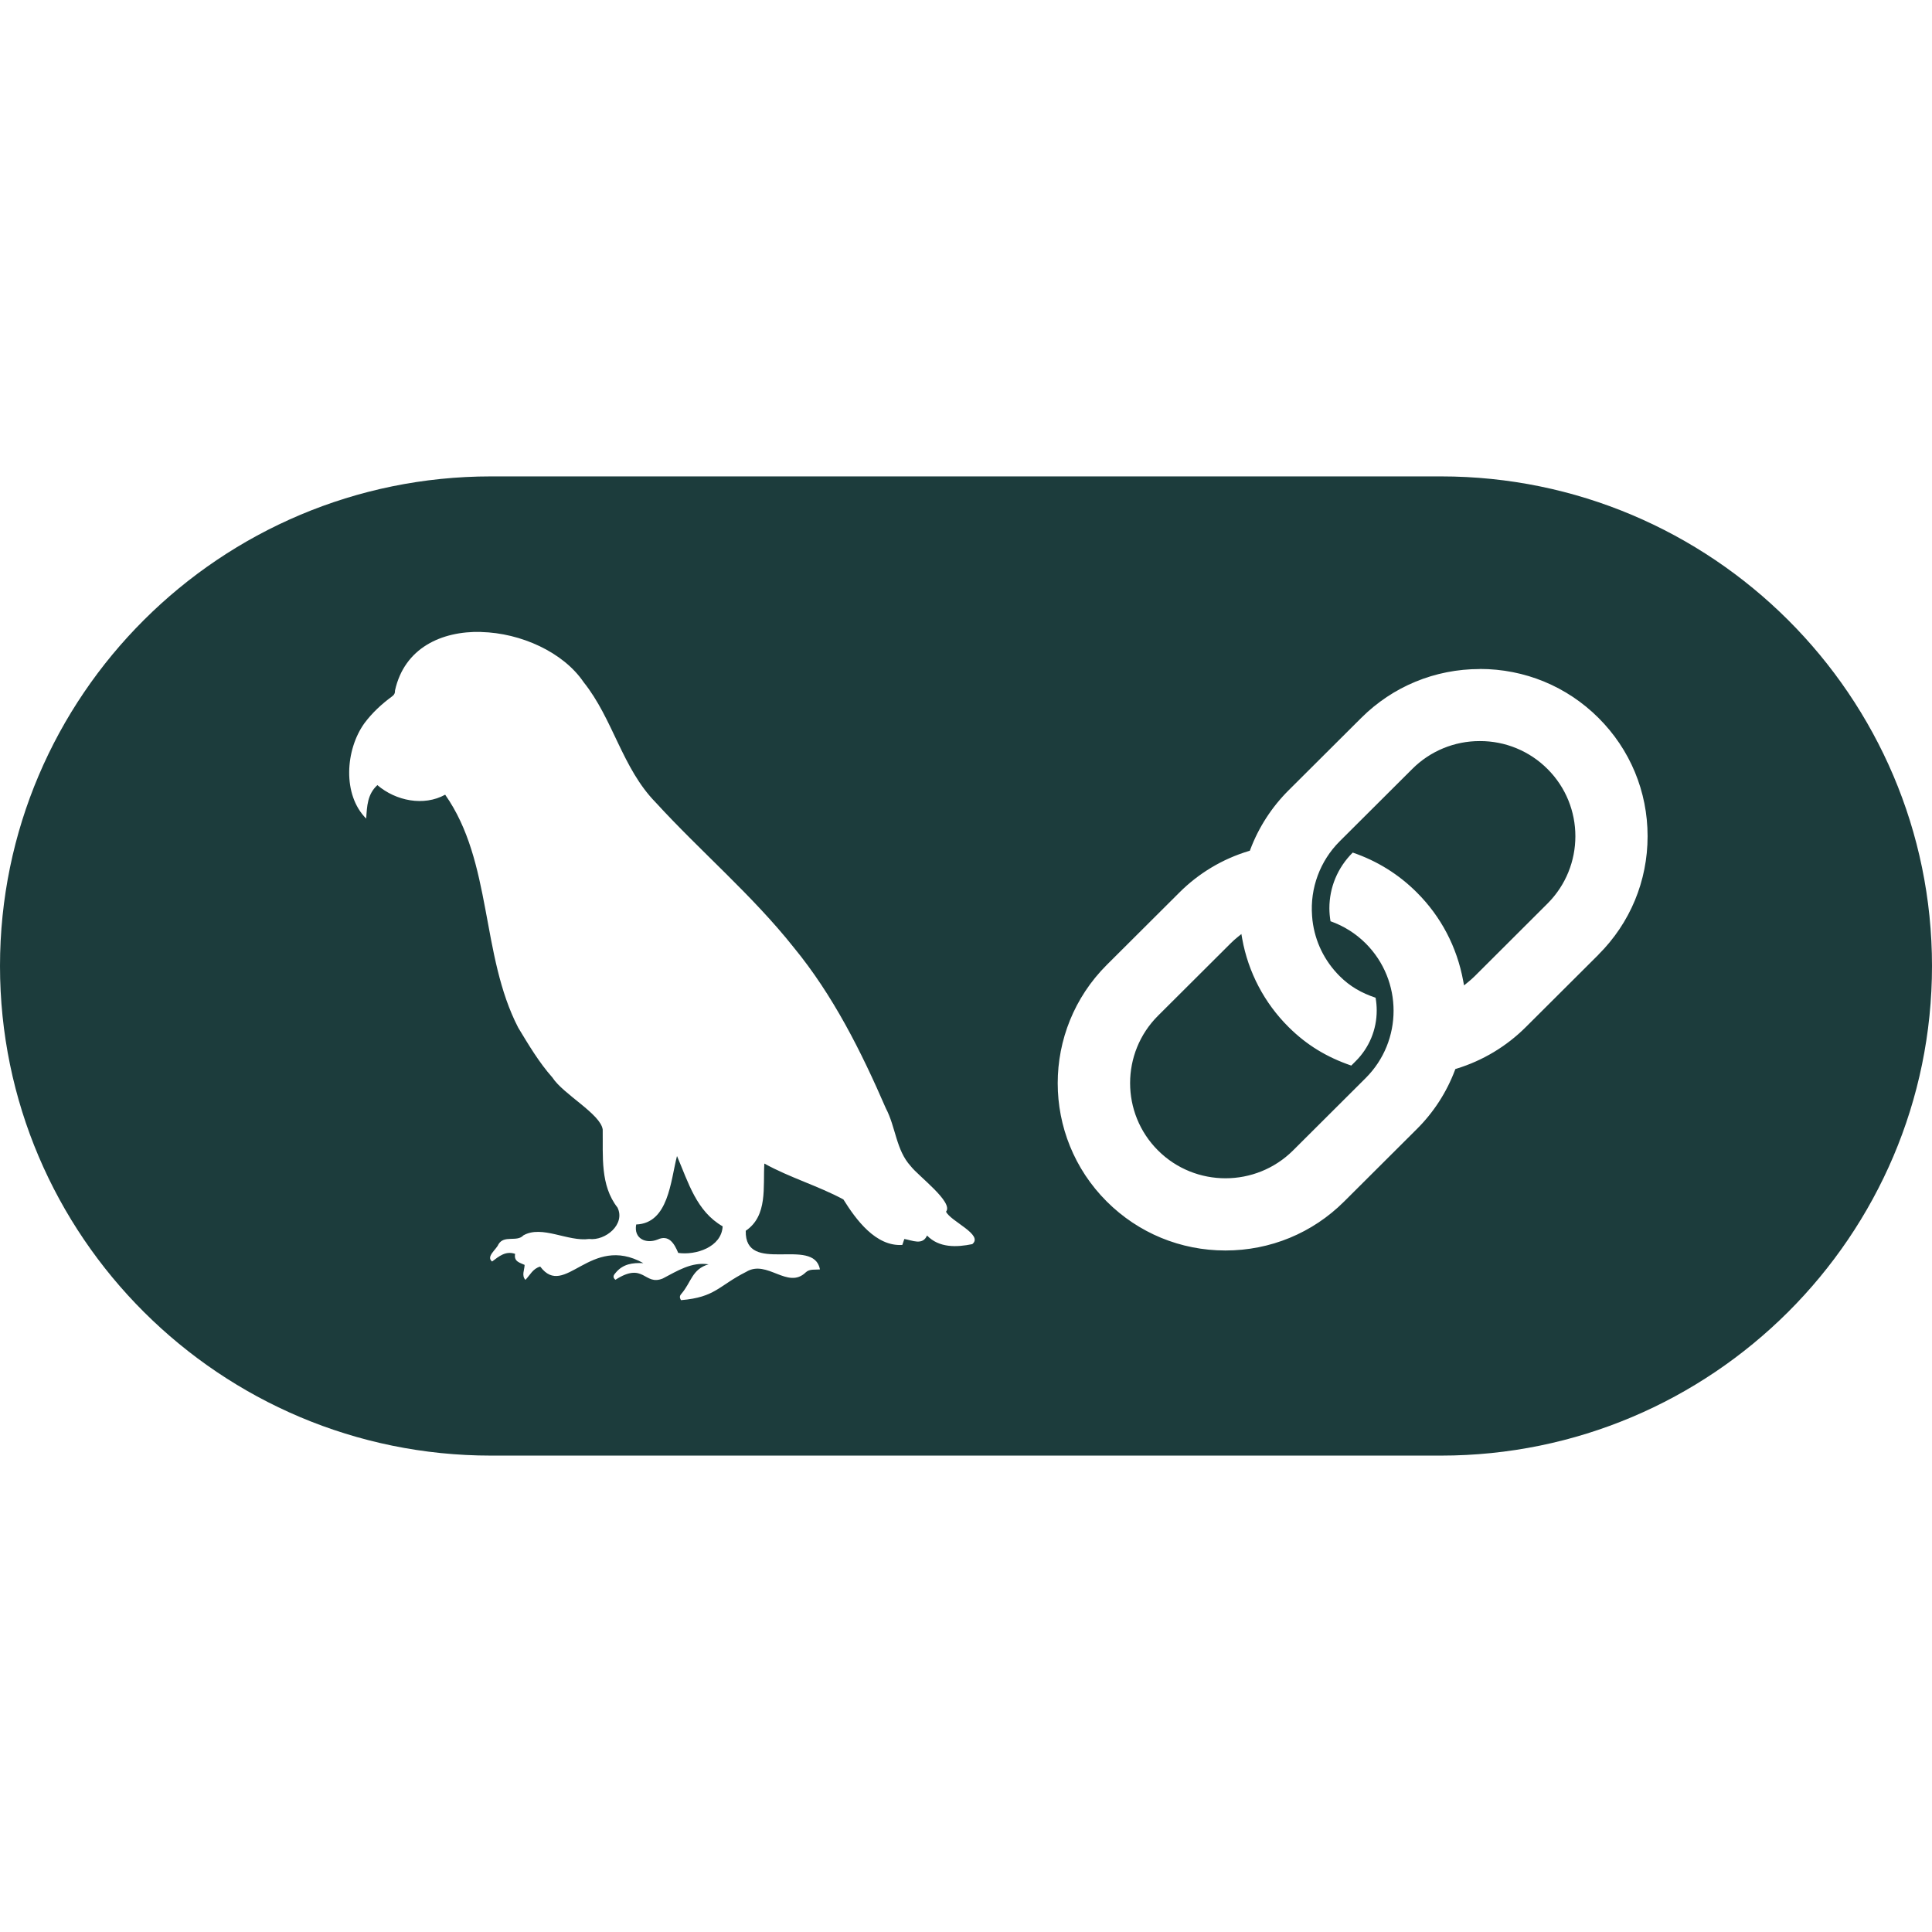
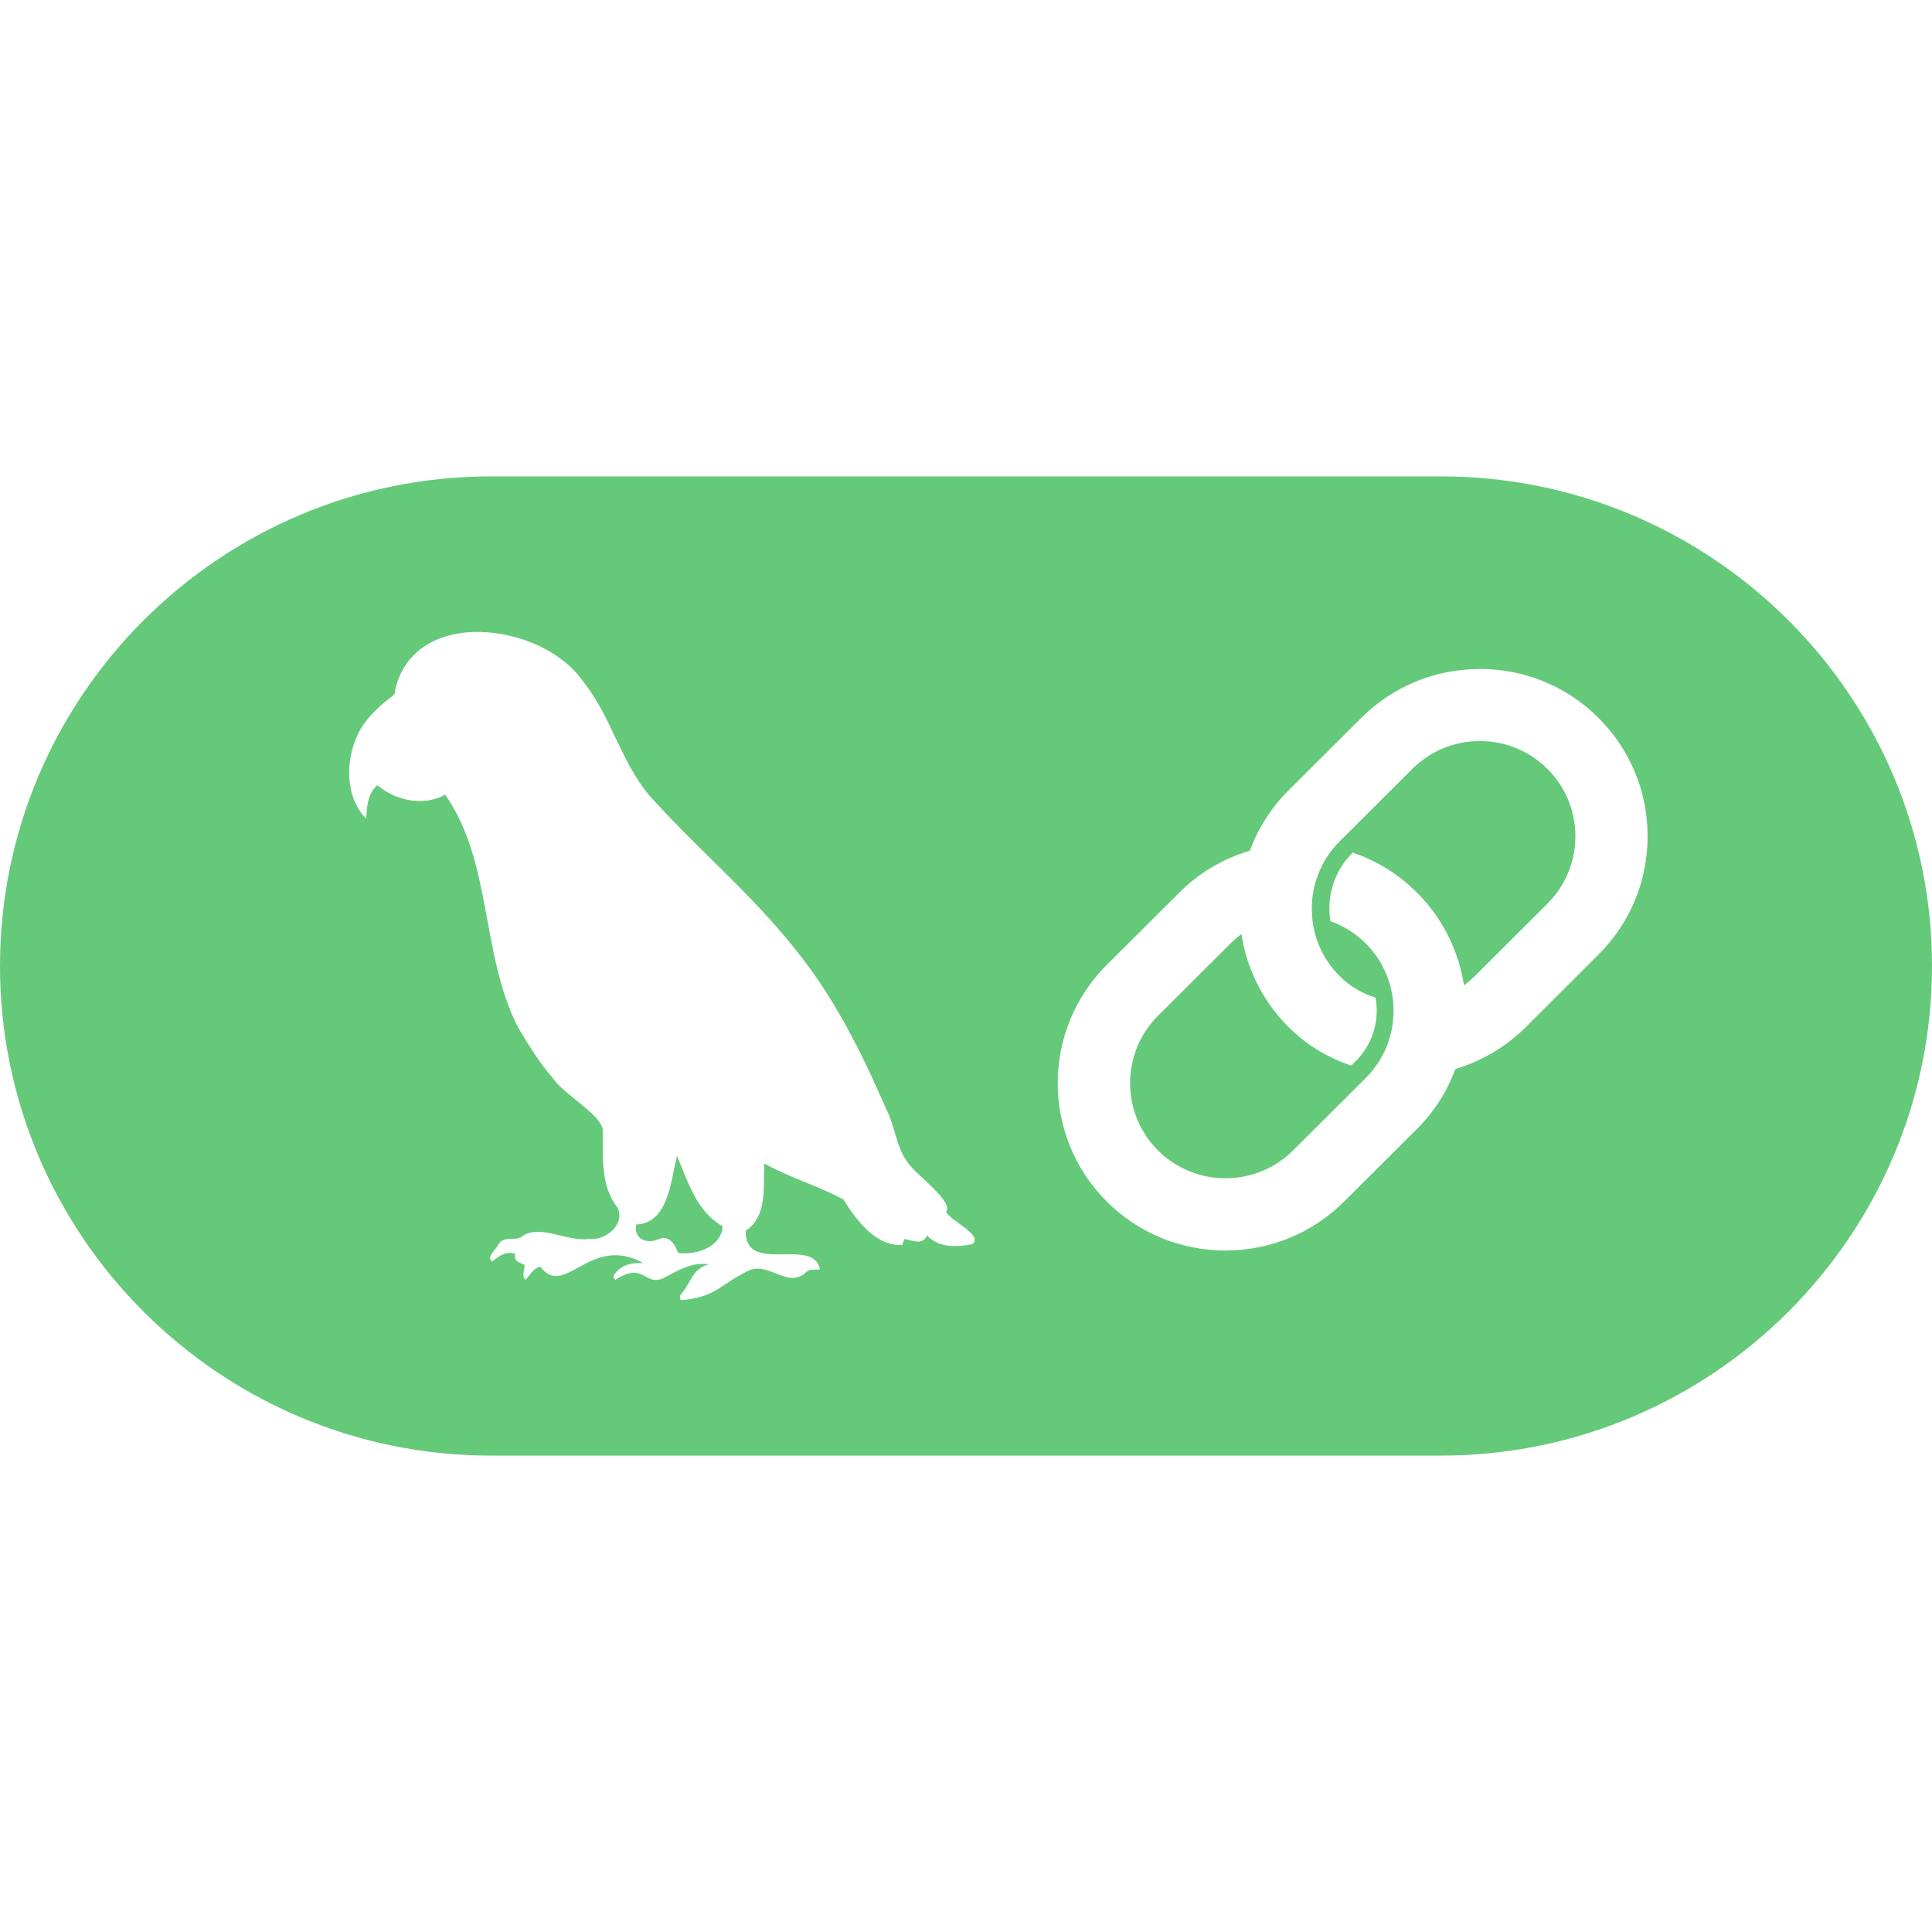
- <svg xmlns="http://www.w3.org/2000/svg" fill="#1C3C3C" role="img" viewBox="0 0 24 24">
+ <svg xmlns="http://www.w3.org/2000/svg" fill="#65C97A" role="img" viewBox="0 0 24 24">
  <path d="M6.099 5.918C2.736 5.918 0 8.646 0 12s2.736 6.082 6.099 6.082h11.802C21.264 18.082 24 15.354 24 12s-2.736-6.082-6.099-6.082ZM5.977 7.851c.493.012 1.02.25 1.273.623.367.459.478 1.067.894 1.493.56.612 1.199 1.151 1.716 1.802.489.595.839 1.294 1.144 1.998.124.234.126.52.31.72.091.12.535.448.438.565.056.12.47.286.326.403-.194.04-.413.048-.562-.107-.055.126-.183.06-.282.043a4 4 0 0 0-.025.074c-.329.022-.575-.313-.732-.565-.311-.168-.664-.27-.982-.446-.018.289.045.648-.231.835-.014.556.844.066.922.48-.061.007-.129-.009-.177.037-.224.217-.48-.165-.739-.007-.346.174-.381.316-.81.352-.024-.036-.014-.059.006-.081.121-.14.13-.305.336-.364-.212-.033-.39.083-.569.176-.232.095-.23-.214-.588.016-.04-.032-.021-.061.002-.086.091-.111.21-.127.345-.121-.663-.369-.975.451-1.281.043-.092.024-.127.107-.184.165-.05-.055-.012-.121-.01-.186-.06-.028-.136-.041-.118-.137-.117-.04-.199.029-.286.095-.079-.061.053-.149.078-.212.07-.122.23-.025.311-.113.231-.131.552.081.816.045.203.025.454-.182.353-.39-.217-.277-.179-.639-.184-.97-.027-.193-.491-.438-.625-.646-.166-.187-.295-.405-.424-.618-.467-.901-.32-2.058-.908-2.895-.266.147-.613.077-.842-.119-.124.113-.129.26-.139.416-.297-.296-.259-.856-.022-1.185.097-.13.213-.237.342-.332.029-.021.039-.042.038-.075.117-.527.576-.739 1.069-.727m12.407.46c.557 0 1.081.216 1.474.608s.61.914.61 1.47c0 .556-.217 1.078-.61 1.47v.001l-.902.899a2.08 2.08 0 0 1-.86.517l-.016.005-.006.016a2.05 2.05 0 0 1-.474.731l-.902.899c-.393.392-.917.608-1.474.608s-1.081-.216-1.474-.608c-.813-.811-.813-2.129 0-2.94l.902-.899a2.056 2.056 0 0 1 .858-.514l.017-.005.006-.016a2.07 2.07 0 0 1 .475-.734l.902-.899c.393-.392.917-.608 1.474-.608zm0 .896a1.18 1.18 0 0 0-.839.346l-.902.899a1.181 1.181 0 0 0-.343.925l.005.057c.032.265.149.504.337.692.13.13.273.211.447.269a.9.9 0 0 1 .014.158.884.884 0 0 1-.261.63l-.055.055c-.301-.103-.552-.253-.779-.479a2.06 2.06 0 0 1-.576-1.097l-.01-.058-.046.037a1.1 1.1 0 0 0-.088.079l-.902.899c-.462.461-.462 1.212 0 1.673.231.231.535.346.839.346.304 0 .608-.116.839-.346l.902-.899c.462-.461.462-1.211 0-1.673a1.17 1.17 0 0 0-.437-.275 1 1 0 0 1-.014-.161c0-.259.102-.505.29-.692.302.103.57.269.796.495.301.3.499.679.576 1.097l.011.058.045-.037a1.1 1.1 0 0 0 .089-.079l.902-.9c.462-.461.463-1.212 0-1.673a1.18 1.18 0 0 0-.84-.346Zm-9.973 5.157-.001.001c-.079.308-.105.832-.506.847-.033.178.123.244.266.187.141-.065.208.051.256.166.218.032.539-.072.552-.33-.325-.187-.425-.542-.566-.871" />
</svg>
